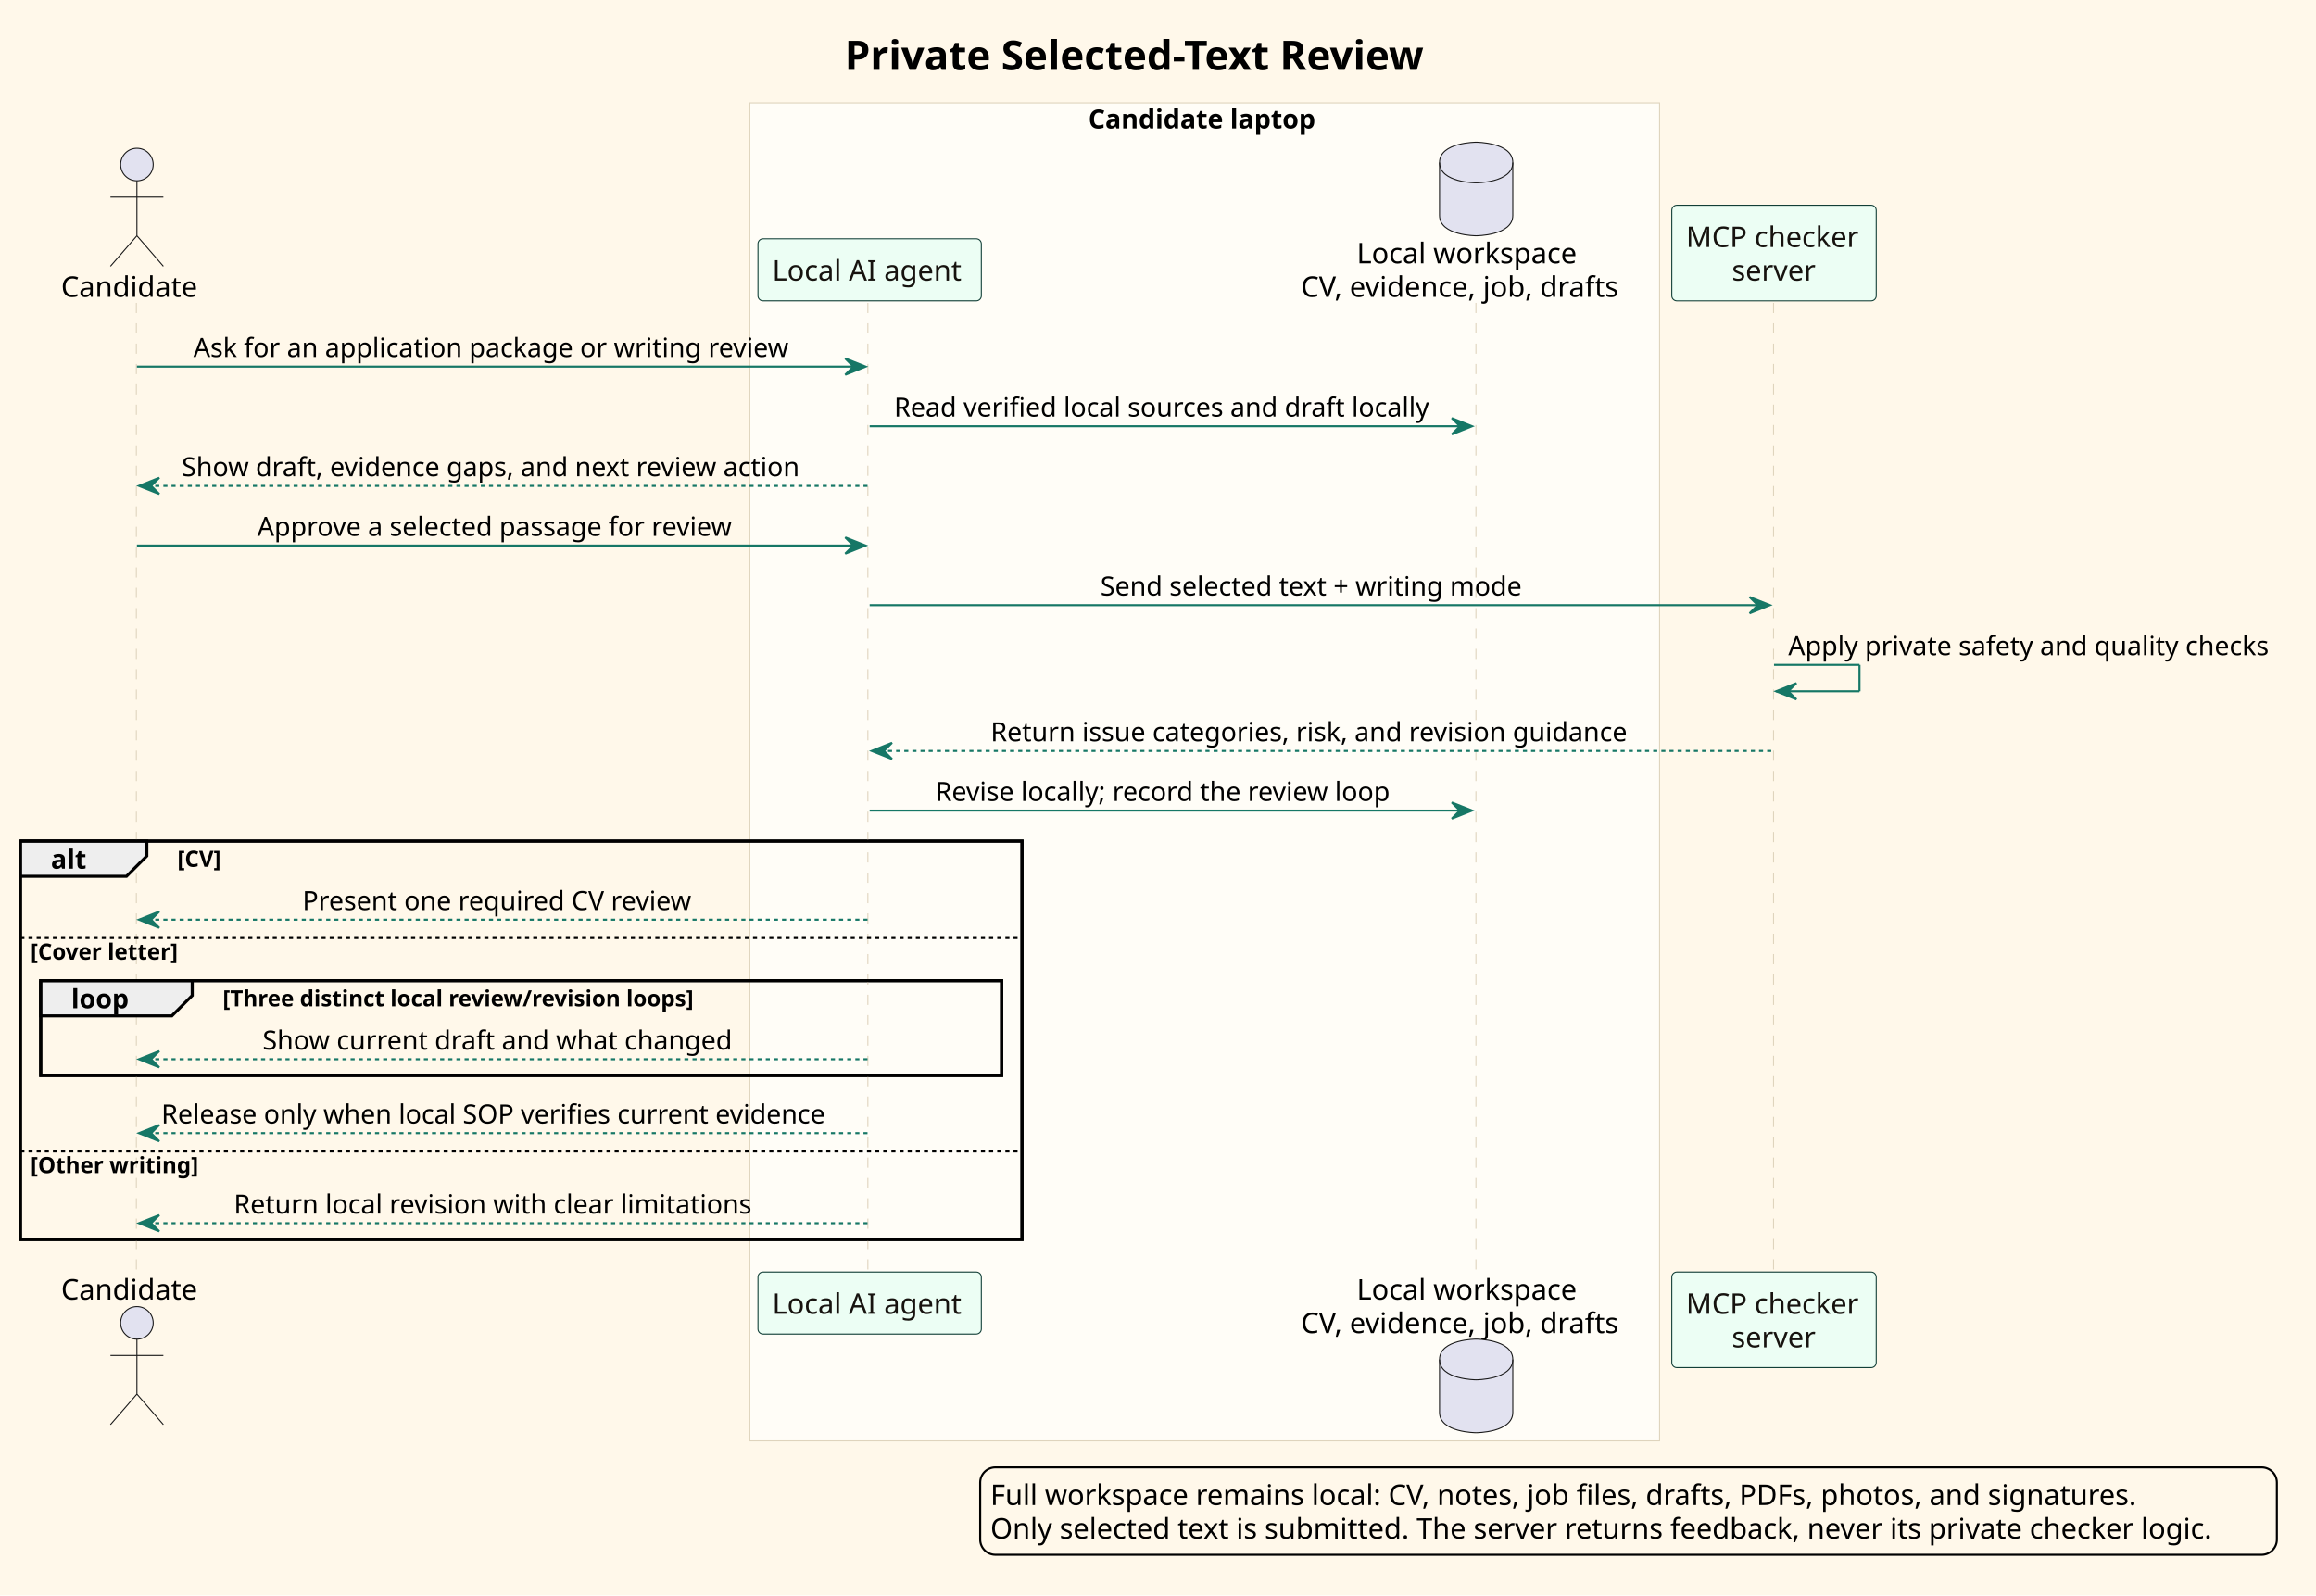
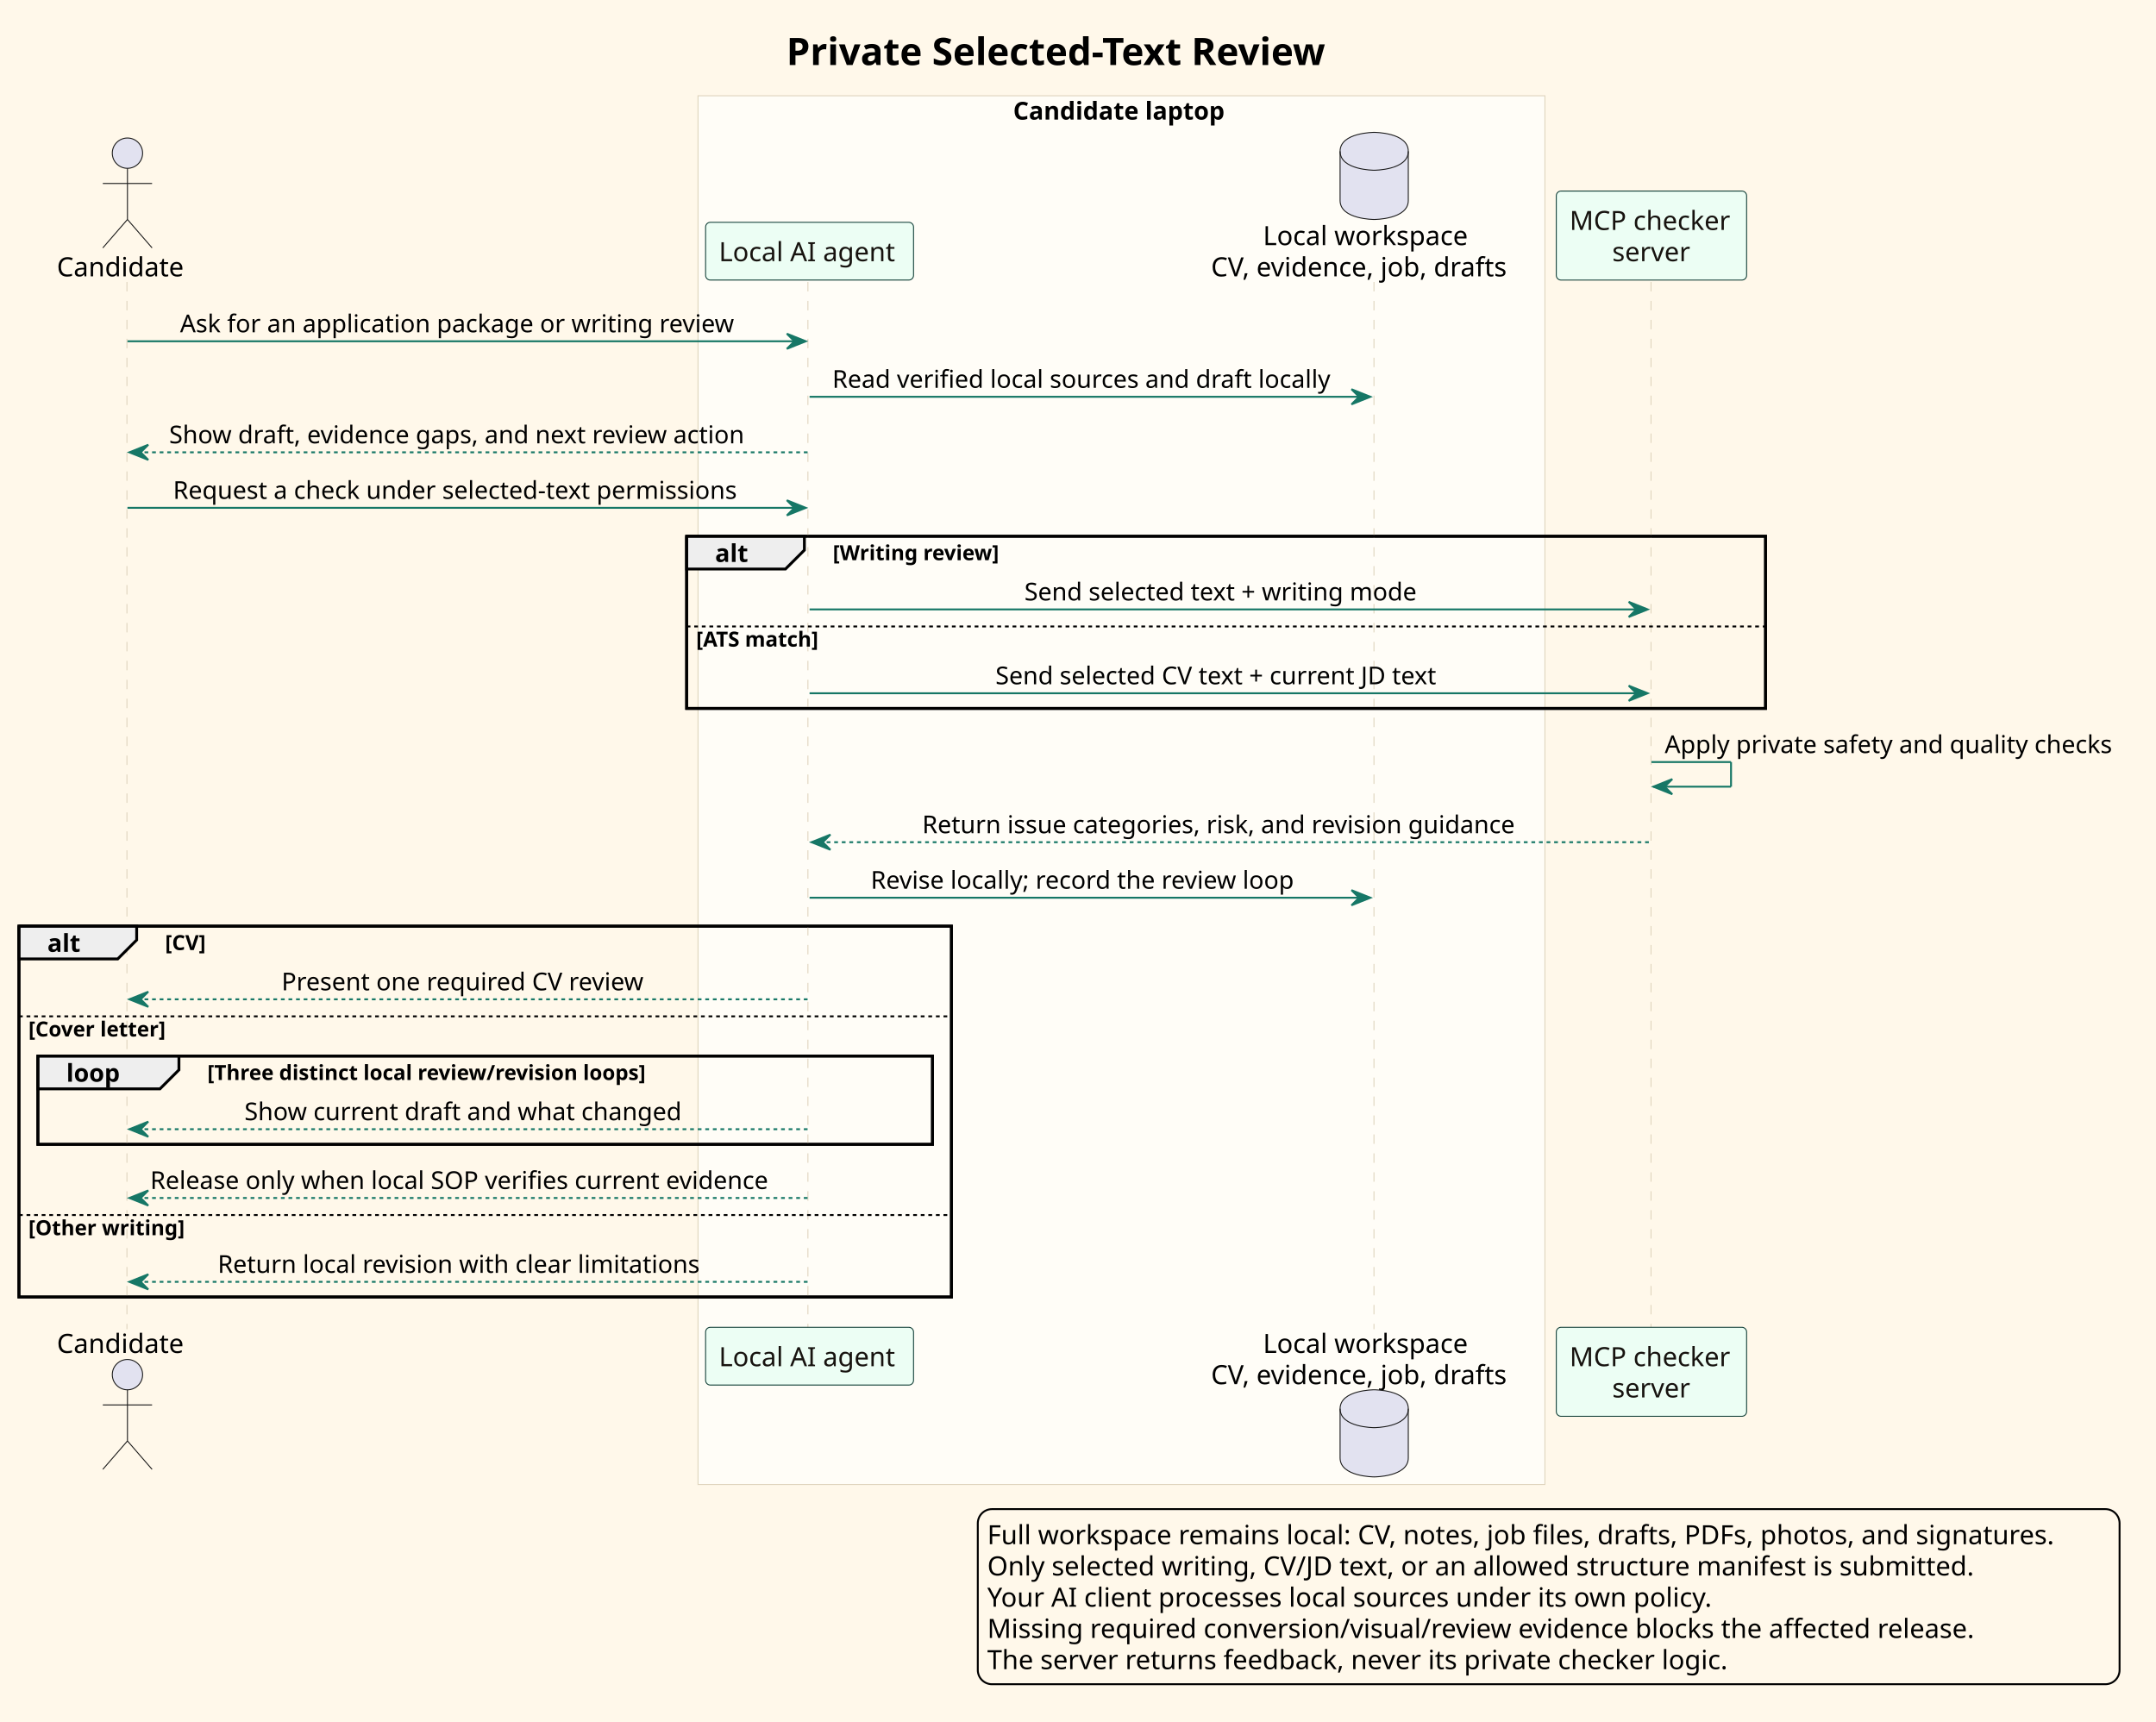
- <svg xmlns="http://www.w3.org/2000/svg" contentStyleType="text/css" data-diagram-type="SEQUENCE" height="784px" preserveAspectRatio="none" style="width:1138px;height:784px;background:#FFF8EA;" version="1.1" viewBox="0 0 1138 784" width="1138px" zoomAndPan="magnify">
+ <svg xmlns="http://www.w3.org/2000/svg" contentStyleType="text/css" data-diagram-type="SEQUENCE" height="909px" preserveAspectRatio="none" style="width:1138px;height:909px;background:#FFF8EA;" version="1.1" viewBox="0 0 1138 909" width="1138px" zoomAndPan="magnify">
  <defs />
  <g>
-     <rect fill="#FFF8EA" height="784" style="stroke:none;stroke-width:1;" width="1138" x="0" y="0" />
+     <rect fill="#FFF8EA" height="909" style="stroke:none;stroke-width:1;" width="1138" x="0" y="0" />
    <text fill="#000000" font-family="sans-serif" font-size="20" font-weight="bold" lengthAdjust="spacing" textLength="300.654" x="415.06" y="34.336">Private Selected-Text Review</text>
-     <rect fill="#FFFDF7" height="657.521" style="stroke:#DFD4BD;stroke-width:0.5;" width="447.019" x="368.441" y="50.555" />
+     <rect fill="#FFFDF7" height="733.098" style="stroke:#DFD4BD;stroke-width:0.5;" width="447.019" x="368.441" y="50.555" />
    <text fill="#000000" font-family="sans-serif" font-size="13" font-weight="bold" lengthAdjust="spacing" textLength="114.378" x="534.762" y="63.123">Candidate laptop</text>
-     <rect fill="none" height="195.773" style="stroke:#000000;stroke-width:1.5;" width="492.192" x="10" y="413.326" />
-     <rect fill="none" height="46.621" style="stroke:#000000;stroke-width:1.5;" width="472.192" x="20" y="481.902" />
+     <rect fill="none" height="90.887" style="stroke:#000000;stroke-width:1.5;" width="569.473" x="362.441" y="283.084" />
+     <rect fill="none" height="195.773" style="stroke:#000000;stroke-width:1.5;" width="492.192" x="10" y="488.902" />
+     <rect fill="none" height="46.621" style="stroke:#000000;stroke-width:1.5;" width="472.192" x="20" y="557.479" />
    <g>
-       <rect fill="#000000" fill-opacity="0" height="477.258" width="8" x="63.272" y="148.842" />
-       <line style="stroke:#DFD4BD;stroke-width:0.5;stroke-dasharray:5,5;" x1="67" x2="67" y1="148.842" y2="626.1" />
+       <rect fill="#000000" fill-opacity="0" height="552.834" width="8" x="63.272" y="148.842" />
+       <line style="stroke:#DFD4BD;stroke-width:0.5;stroke-dasharray:5,5;" x1="67" x2="67" y1="148.842" y2="701.676" />
    </g>
    <g>
-       <rect fill="#000000" fill-opacity="0" height="477.258" width="8" x="423.317" y="148.842" />
-       <line style="stroke:#DFD4BD;stroke-width:0.5;stroke-dasharray:5,5;" x1="426.441" x2="426.441" y1="148.842" y2="626.1" />
+       <rect fill="#000000" fill-opacity="0" height="552.834" width="8" x="423.317" y="148.842" />
+       <line style="stroke:#DFD4BD;stroke-width:0.5;stroke-dasharray:5,5;" x1="426.441" x2="426.441" y1="148.842" y2="701.676" />
    </g>
    <g>
-       <rect fill="#000000" fill-opacity="0" height="477.258" width="8" x="721.339" y="148.842" />
-       <line style="stroke:#DFD4BD;stroke-width:0.5;stroke-dasharray:5,5;" x1="725.217" x2="725.217" y1="148.842" y2="626.1" />
+       <rect fill="#000000" fill-opacity="0" height="552.834" width="8" x="721.339" y="148.842" />
+       <line style="stroke:#DFD4BD;stroke-width:0.5;stroke-dasharray:5,5;" x1="725.217" x2="725.217" y1="148.842" y2="701.676" />
    </g>
    <g>
-       <rect fill="#000000" fill-opacity="0" height="477.258" width="8" x="867.688" y="148.842" />
-       <line style="stroke:#DFD4BD;stroke-width:0.5;stroke-dasharray:5,5;" x1="871.46" x2="871.46" y1="148.842" y2="626.1" />
+       <rect fill="#000000" fill-opacity="0" height="552.834" width="8" x="867.688" y="148.842" />
+       <line style="stroke:#DFD4BD;stroke-width:0.5;stroke-dasharray:5,5;" x1="871.46" x2="871.46" y1="148.842" y2="701.676" />
    </g>
    <g class="participant participant-head" data-participant="Candidate">
      <text fill="#000000" font-family="sans-serif" font-size="14" lengthAdjust="spacing" textLength="68.544" x="30" y="145.889">Candidate</text>
      <ellipse cx="67.272" cy="80.853" fill="#E2E2F0" rx="8" ry="8" style="stroke:#181818;stroke-width:0.5;" />
      <path d="M67.272,88.853 L67.272,115.853 M54.272,96.853 L80.272,96.853 M67.272,115.853 L54.272,130.853 M67.272,115.853 L80.272,130.853" fill="none" style="stroke:#181818;stroke-width:0.5;" />
    </g>
    <g class="participant participant-tail" data-participant="Candidate">
-       <text fill="#000000" font-family="sans-serif" font-size="14" lengthAdjust="spacing" textLength="68.544" x="30" y="638.635">Candidate</text>
-       <ellipse cx="67.272" cy="650.088" fill="#E2E2F0" rx="8" ry="8" style="stroke:#181818;stroke-width:0.5;" />
-       <path d="M67.272,658.088 L67.272,685.088 M54.272,666.088 L80.272,666.088 M67.272,685.088 L54.272,700.088 M67.272,685.088 L80.272,700.088" fill="none" style="stroke:#181818;stroke-width:0.5;" />
+       <text fill="#000000" font-family="sans-serif" font-size="14" lengthAdjust="spacing" textLength="68.544" x="30" y="714.211">Candidate</text>
+       <ellipse cx="67.272" cy="725.664" fill="#E2E2F0" rx="8" ry="8" style="stroke:#181818;stroke-width:0.5;" />
+       <path d="M67.272,733.664 L67.272,760.664 M54.272,741.664 L80.272,741.664 M67.272,760.664 L54.272,775.664 M67.272,760.664 L80.272,775.664" fill="none" style="stroke:#181818;stroke-width:0.5;" />
    </g>
    <g class="participant participant-head" data-participant="Agent">
      <rect fill="#ECFEF4" height="30.488" rx="2.5" ry="2.5" style="stroke:#123F37;stroke-width:0.5;" width="109.751" x="372.441" y="117.353" />
      <text fill="#17130F" font-family="sans-serif" font-size="14" lengthAdjust="spacing" textLength="95.751" x="379.441" y="137.889">Local AI agent</text>
    </g>
    <g class="participant participant-tail" data-participant="Agent">
-       <rect fill="#ECFEF4" height="30.488" rx="2.5" ry="2.5" style="stroke:#123F37;stroke-width:0.5;" width="109.751" x="372.441" y="625.1" />
-       <text fill="#17130F" font-family="sans-serif" font-size="14" lengthAdjust="spacing" textLength="95.751" x="379.441" y="645.635">Local AI agent</text>
+       <rect fill="#ECFEF4" height="30.488" rx="2.5" ry="2.5" style="stroke:#123F37;stroke-width:0.5;" width="109.751" x="372.441" y="700.676" />
+       <text fill="#17130F" font-family="sans-serif" font-size="14" lengthAdjust="spacing" textLength="95.751" x="379.441" y="721.211">Local AI agent</text>
    </g>
    <g class="participant participant-head" data-participant="Local">
      <text fill="#000000" font-family="sans-serif" font-size="14" lengthAdjust="spacing" textLength="111.392" x="666.643" y="129.4">Local workspace</text>
      <text fill="#000000" font-family="sans-serif" font-size="14" lengthAdjust="spacing" textLength="166.243" x="639.217" y="145.889">CV, evidence, job, drafts</text>
      <path d="M707.339,79.865 C707.339,69.865 725.339,69.865 725.339,69.865 C725.339,69.865 743.339,69.865 743.339,79.865 L743.339,105.865 C743.339,115.865 725.339,115.865 725.339,115.865 C725.339,115.865 707.339,115.865 707.339,105.865 L707.339,79.865" fill="#E2E2F0" style="stroke:#181818;stroke-width:0.5;" />
      <path d="M707.339,79.865 C707.339,89.865 725.339,89.865 725.339,89.865 C725.339,89.865 743.339,89.865 743.339,79.865" fill="none" style="stroke:#181818;stroke-width:0.5;" />
    </g>
    <g class="participant participant-tail" data-participant="Local">
-       <text fill="#000000" font-family="sans-serif" font-size="14" lengthAdjust="spacing" textLength="111.392" x="666.643" y="638.635">Local workspace</text>
-       <text fill="#000000" font-family="sans-serif" font-size="14" lengthAdjust="spacing" textLength="166.243" x="639.217" y="655.123">CV, evidence, job, drafts</text>
-       <path d="M707.339,668.076 C707.339,658.076 725.339,658.076 725.339,658.076 C725.339,658.076 743.339,658.076 743.339,668.076 L743.339,694.076 C743.339,704.076 725.339,704.076 725.339,704.076 C725.339,704.076 707.339,704.076 707.339,694.076 L707.339,668.076" fill="#E2E2F0" style="stroke:#181818;stroke-width:0.5;" />
-       <path d="M707.339,668.076 C707.339,678.076 725.339,678.076 725.339,678.076 C725.339,678.076 743.339,678.076 743.339,668.076" fill="none" style="stroke:#181818;stroke-width:0.5;" />
+       <text fill="#000000" font-family="sans-serif" font-size="14" lengthAdjust="spacing" textLength="111.392" x="666.643" y="714.211">Local workspace</text>
+       <text fill="#000000" font-family="sans-serif" font-size="14" lengthAdjust="spacing" textLength="166.243" x="639.217" y="730.699">CV, evidence, job, drafts</text>
+       <path d="M707.339,743.652 C707.339,733.652 725.339,733.652 725.339,733.652 C725.339,733.652 743.339,733.652 743.339,743.652 L743.339,769.652 C743.339,779.652 725.339,779.652 725.339,779.652 C725.339,779.652 707.339,779.652 707.339,769.652 L707.339,743.652" fill="#E2E2F0" style="stroke:#181818;stroke-width:0.5;" />
+       <path d="M707.339,743.652 C707.339,753.652 725.339,753.652 725.339,753.652 C725.339,753.652 743.339,753.652 743.339,743.652" fill="none" style="stroke:#181818;stroke-width:0.5;" />
    </g>
    <g class="participant participant-head" data-participant="Checker">
      <rect fill="#ECFEF4" height="46.977" rx="2.5" ry="2.5" style="stroke:#123F37;stroke-width:0.5;" width="100.454" x="821.46" y="100.865" />
      <text fill="#17130F" font-family="sans-serif" font-size="14" lengthAdjust="spacing" textLength="86.454" x="828.46" y="121.4">MCP checker</text>
      <text fill="#17130F" font-family="sans-serif" font-size="14" lengthAdjust="spacing" textLength="41.44" x="850.968" y="137.889">server</text>
    </g>
    <g class="participant participant-tail" data-participant="Checker">
-       <rect fill="#ECFEF4" height="46.977" rx="2.5" ry="2.5" style="stroke:#123F37;stroke-width:0.5;" width="100.454" x="821.46" y="625.1" />
-       <text fill="#17130F" font-family="sans-serif" font-size="14" lengthAdjust="spacing" textLength="86.454" x="828.46" y="645.635">MCP checker</text>
-       <text fill="#17130F" font-family="sans-serif" font-size="14" lengthAdjust="spacing" textLength="41.44" x="850.968" y="662.123">server</text>
+       <rect fill="#ECFEF4" height="46.977" rx="2.5" ry="2.5" style="stroke:#123F37;stroke-width:0.5;" width="100.454" x="821.46" y="700.676" />
+       <text fill="#17130F" font-family="sans-serif" font-size="14" lengthAdjust="spacing" textLength="86.454" x="828.46" y="721.211">MCP checker</text>
+       <text fill="#17130F" font-family="sans-serif" font-size="14" lengthAdjust="spacing" textLength="41.44" x="850.968" y="737.699">server</text>
    </g>
    <g class="message" data-participant-1="Candidate" data-participant-2="Agent">
      <polygon fill="#167766" points="415.317,176.152,425.317,180.152,415.317,184.152,419.317,180.152" style="stroke:#167766;stroke-width:1;" />
      <line style="stroke:#167766;stroke-width:1;" x1="67.272" x2="421.317" y1="180.152" y2="180.152" />
      <text fill="#000000" font-family="sans-serif" font-size="13" lengthAdjust="spacing" textLength="304.535" x="95.027" y="175.41">Ask for an application package or writing review</text>
    </g>
    <g class="message" data-participant-1="Agent" data-participant-2="Local">
      <polygon fill="#167766" points="713.339,205.463,723.339,209.463,713.339,213.463,717.339,209.463" style="stroke:#167766;stroke-width:1;" />
      <line style="stroke:#167766;stroke-width:1;" x1="427.317" x2="719.339" y1="209.463" y2="209.463" />
      <text fill="#000000" font-family="sans-serif" font-size="13" lengthAdjust="spacing" textLength="274.022" x="439.317" y="204.721">Read verified local sources and draft locally</text>
    </g>
    <g class="message" data-participant-1="Agent" data-participant-2="Candidate">
      <polygon fill="#167766" points="78.272,234.773,68.272,238.773,78.272,242.773,74.272,238.773" style="stroke:#167766;stroke-width:1;" />
      <line style="stroke:#167766;stroke-width:1;stroke-dasharray:2,2;" x1="72.272" x2="426.317" y1="238.773" y2="238.773" />
      <text fill="#000000" font-family="sans-serif" font-size="13" lengthAdjust="spacing" textLength="316.024" x="89.282" y="234.031">Show draft, evidence gaps, and next review action</text>
    </g>
    <g class="message" data-participant-1="Candidate" data-participant-2="Agent">
      <polygon fill="#167766" points="415.317,264.084,425.317,268.084,415.317,272.084,419.317,268.084" style="stroke:#167766;stroke-width:1;" />
      <line style="stroke:#167766;stroke-width:1;" x1="67.272" x2="421.317" y1="268.084" y2="268.084" />
-       <text fill="#000000" font-family="sans-serif" font-size="13" lengthAdjust="spacing" textLength="241.706" x="126.441" y="263.342">Approve a selected passage for review</text>
+       <text fill="#000000" font-family="sans-serif" font-size="13" lengthAdjust="spacing" textLength="311.905" x="91.342" y="263.342">Request a check under selected-text permissions</text>
    </g>
+     <path d="M362.441,283.084 L424.58,283.084 L424.58,290.394 L414.58,300.394 L362.441,300.394 L362.441,283.084" fill="#EEEEEE" style="stroke:#000000;stroke-width:1.5;" />
+     <rect fill="none" height="90.887" style="stroke:#000000;stroke-width:1.5;" width="569.473" x="362.441" y="283.084" />
+     <text fill="#000000" font-family="sans-serif" font-size="13" font-weight="bold" lengthAdjust="spacing" textLength="17.139" x="377.441" y="296.652">alt</text>
+     <text fill="#000000" font-family="sans-serif" font-size="11" font-weight="bold" lengthAdjust="spacing" textLength="90.299" x="439.58" y="295.719">[Writing review]</text>
    <g class="message" data-participant-1="Agent" data-participant-2="Checker">
-       <polygon fill="#167766" points="859.688,293.394,869.688,297.394,859.688,301.394,863.688,297.394" style="stroke:#167766;stroke-width:1;" />
-       <line style="stroke:#167766;stroke-width:1;" x1="427.317" x2="865.688" y1="297.394" y2="297.394" />
-       <text fill="#000000" font-family="sans-serif" font-size="13" lengthAdjust="spacing" textLength="217.585" x="540.71" y="292.652">Send selected text + writing mode</text>
+       <polygon fill="#167766" points="859.688,317.705,869.688,321.705,859.688,325.705,863.688,321.705" style="stroke:#167766;stroke-width:1;" />
+       <line style="stroke:#167766;stroke-width:1;" x1="427.317" x2="865.688" y1="321.705" y2="321.705" />
+       <text fill="#000000" font-family="sans-serif" font-size="13" lengthAdjust="spacing" textLength="217.585" x="540.71" y="316.963">Send selected text + writing mode</text>
+     </g>
+     <line style="stroke:#000000;stroke-width:1;stroke-dasharray:2,2;" x1="362.441" x2="931.915" y1="330.705" y2="330.705" />
+     <text fill="#000000" font-family="sans-serif" font-size="11" font-weight="bold" lengthAdjust="spacing" textLength="68.422" x="367.441" y="341.34">[ATS match]</text>
+     <g class="message" data-participant-1="Agent" data-participant-2="Checker">
+       <polygon fill="#167766" points="859.688,361.971,869.688,365.971,859.688,369.971,863.688,365.971" style="stroke:#167766;stroke-width:1;" />
+       <line style="stroke:#167766;stroke-width:1;" x1="427.317" x2="865.688" y1="365.971" y2="365.971" />
+       <text fill="#000000" font-family="sans-serif" font-size="13" lengthAdjust="spacing" textLength="248.13" x="525.437" y="361.228">Send selected CV text + current JD text</text>
    </g>
    <g class="message" data-participant-1="Checker" data-participant-2="Checker">
-       <line style="stroke:#167766;stroke-width:1;" x1="871.688" x2="913.688" y1="326.705" y2="326.705" />
-       <line style="stroke:#167766;stroke-width:1;" x1="913.688" x2="913.688" y1="326.705" y2="339.705" />
-       <line style="stroke:#167766;stroke-width:1;" x1="872.688" x2="913.688" y1="339.705" y2="339.705" />
-       <polygon fill="#167766" points="882.688,335.705,872.688,339.705,882.688,343.705,878.688,339.705" style="stroke:#167766;stroke-width:1;" />
-       <text fill="#000000" font-family="sans-serif" font-size="13" lengthAdjust="spacing" textLength="246.086" x="878.688" y="321.963">Apply private safety and quality checks</text>
+       <line style="stroke:#167766;stroke-width:1;" x1="871.688" x2="913.688" y1="402.281" y2="402.281" />
+       <line style="stroke:#167766;stroke-width:1;" x1="913.688" x2="913.688" y1="402.281" y2="415.281" />
+       <line style="stroke:#167766;stroke-width:1;" x1="872.688" x2="913.688" y1="415.281" y2="415.281" />
+       <polygon fill="#167766" points="882.688,411.281,872.688,415.281,882.688,419.281,878.688,415.281" style="stroke:#167766;stroke-width:1;" />
+       <text fill="#000000" font-family="sans-serif" font-size="13" lengthAdjust="spacing" textLength="246.086" x="878.688" y="397.539">Apply private safety and quality checks</text>
    </g>
    <g class="message" data-participant-1="Checker" data-participant-2="Agent">
-       <polygon fill="#167766" points="438.317,365.016,428.317,369.016,438.317,373.016,434.317,369.016" style="stroke:#167766;stroke-width:1;" />
-       <line style="stroke:#167766;stroke-width:1;stroke-dasharray:2,2;" x1="432.317" x2="870.688" y1="369.016" y2="369.016" />
-       <text fill="#000000" font-family="sans-serif" font-size="13" lengthAdjust="spacing" textLength="325.47" x="486.767" y="364.273">Return issue categories, risk, and revision guidance</text>
+       <polygon fill="#167766" points="438.317,440.592,428.317,444.592,438.317,448.592,434.317,444.592" style="stroke:#167766;stroke-width:1;" />
+       <line style="stroke:#167766;stroke-width:1;stroke-dasharray:2,2;" x1="432.317" x2="870.688" y1="444.592" y2="444.592" />
+       <text fill="#000000" font-family="sans-serif" font-size="13" lengthAdjust="spacing" textLength="325.47" x="486.767" y="439.85">Return issue categories, risk, and revision guidance</text>
    </g>
    <g class="message" data-participant-1="Agent" data-participant-2="Local">
-       <polygon fill="#167766" points="713.339,394.326,723.339,398.326,713.339,402.326,717.339,398.326" style="stroke:#167766;stroke-width:1;" />
-       <line style="stroke:#167766;stroke-width:1;" x1="427.317" x2="719.339" y1="398.326" y2="398.326" />
-       <text fill="#000000" font-family="sans-serif" font-size="13" lengthAdjust="spacing" textLength="233.486" x="459.585" y="393.584">Revise locally; record the review loop</text>
+       <polygon fill="#167766" points="713.339,469.902,723.339,473.902,713.339,477.902,717.339,473.902" style="stroke:#167766;stroke-width:1;" />
+       <line style="stroke:#167766;stroke-width:1;" x1="427.317" x2="719.339" y1="473.902" y2="473.902" />
+       <text fill="#000000" font-family="sans-serif" font-size="13" lengthAdjust="spacing" textLength="233.486" x="459.585" y="469.16">Revise locally; record the review loop</text>
    </g>
-     <path d="M10,413.326 L72.139,413.326 L72.139,420.637 L62.139,430.637 L10,430.637 L10,413.326" fill="#EEEEEE" style="stroke:#000000;stroke-width:1.5;" />
-     <rect fill="none" height="195.773" style="stroke:#000000;stroke-width:1.5;" width="492.192" x="10" y="413.326" />
-     <text fill="#000000" font-family="sans-serif" font-size="13" font-weight="bold" lengthAdjust="spacing" textLength="17.139" x="25" y="426.894">alt</text>
-     <text fill="#000000" font-family="sans-serif" font-size="11" font-weight="bold" lengthAdjust="spacing" textLength="23.676" x="87.139" y="425.961">[CV]</text>
+     <path d="M10,488.902 L72.139,488.902 L72.139,496.213 L62.139,506.213 L10,506.213 L10,488.902" fill="#EEEEEE" style="stroke:#000000;stroke-width:1.5;" />
+     <rect fill="none" height="195.773" style="stroke:#000000;stroke-width:1.5;" width="492.192" x="10" y="488.902" />
+     <text fill="#000000" font-family="sans-serif" font-size="13" font-weight="bold" lengthAdjust="spacing" textLength="17.139" x="25" y="502.471">alt</text>
+     <text fill="#000000" font-family="sans-serif" font-size="11" font-weight="bold" lengthAdjust="spacing" textLength="23.676" x="87.139" y="501.537">[CV]</text>
    <g class="message" data-participant-1="Agent" data-participant-2="Candidate">
-       <polygon fill="#167766" points="78.272,447.947,68.272,451.947,78.272,455.947,74.272,451.947" style="stroke:#167766;stroke-width:1;" />
-       <line style="stroke:#167766;stroke-width:1;stroke-dasharray:2,2;" x1="72.272" x2="426.317" y1="451.947" y2="451.947" />
-       <text fill="#000000" font-family="sans-serif" font-size="13" lengthAdjust="spacing" textLength="197.412" x="148.588" y="447.205">Present one required CV review</text>
+       <polygon fill="#167766" points="78.272,523.523,68.272,527.523,78.272,531.523,74.272,527.523" style="stroke:#167766;stroke-width:1;" />
+       <line style="stroke:#167766;stroke-width:1;stroke-dasharray:2,2;" x1="72.272" x2="426.317" y1="527.523" y2="527.523" />
+       <text fill="#000000" font-family="sans-serif" font-size="13" lengthAdjust="spacing" textLength="197.412" x="148.588" y="522.781">Present one required CV review</text>
    </g>
-     <line style="stroke:#000000;stroke-width:1;stroke-dasharray:2,2;" x1="10" x2="502.192" y1="460.947" y2="460.947" />
-     <text fill="#000000" font-family="sans-serif" font-size="11" font-weight="bold" lengthAdjust="spacing" textLength="74.997" x="15" y="471.582">[Cover letter]</text>
-     <path d="M20,481.902 L94.447,481.902 L94.447,489.213 L84.447,499.213 L20,499.213 L20,481.902" fill="#EEEEEE" style="stroke:#000000;stroke-width:1.5;" />
-     <rect fill="none" height="46.621" style="stroke:#000000;stroke-width:1.5;" width="472.192" x="20" y="481.902" />
-     <text fill="#000000" font-family="sans-serif" font-size="13" font-weight="bold" lengthAdjust="spacing" textLength="29.447" x="35" y="495.471">loop</text>
-     <text fill="#000000" font-family="sans-serif" font-size="11" font-weight="bold" lengthAdjust="spacing" textLength="244.954" x="109.447" y="494.537">[Three distinct local review/revision loops]</text>
+     <line style="stroke:#000000;stroke-width:1;stroke-dasharray:2,2;" x1="10" x2="502.192" y1="536.523" y2="536.523" />
+     <text fill="#000000" font-family="sans-serif" font-size="11" font-weight="bold" lengthAdjust="spacing" textLength="74.997" x="15" y="547.158">[Cover letter]</text>
+     <path d="M20,557.479 L94.447,557.479 L94.447,564.789 L84.447,574.789 L20,574.789 L20,557.479" fill="#EEEEEE" style="stroke:#000000;stroke-width:1.5;" />
+     <rect fill="none" height="46.621" style="stroke:#000000;stroke-width:1.5;" width="472.192" x="20" y="557.479" />
+     <text fill="#000000" font-family="sans-serif" font-size="13" font-weight="bold" lengthAdjust="spacing" textLength="29.447" x="35" y="571.047">loop</text>
+     <text fill="#000000" font-family="sans-serif" font-size="11" font-weight="bold" lengthAdjust="spacing" textLength="244.954" x="109.447" y="570.113">[Three distinct local review/revision loops]</text>
    <g class="message" data-participant-1="Agent" data-participant-2="Candidate">
-       <polygon fill="#167766" points="78.272,516.523,68.272,520.523,78.272,524.523,74.272,520.523" style="stroke:#167766;stroke-width:1;" />
-       <line style="stroke:#167766;stroke-width:1;stroke-dasharray:2,2;" x1="72.272" x2="426.317" y1="520.523" y2="520.523" />
-       <text fill="#000000" font-family="sans-serif" font-size="13" lengthAdjust="spacing" textLength="236.558" x="129.015" y="515.781">Show current draft and what changed</text>
+       <polygon fill="#167766" points="78.272,592.1,68.272,596.1,78.272,600.1,74.272,596.1" style="stroke:#167766;stroke-width:1;" />
+       <line style="stroke:#167766;stroke-width:1;stroke-dasharray:2,2;" x1="72.272" x2="426.317" y1="596.1" y2="596.1" />
+       <text fill="#000000" font-family="sans-serif" font-size="13" lengthAdjust="spacing" textLength="236.558" x="129.015" y="591.357">Show current draft and what changed</text>
    </g>
    <g class="message" data-participant-1="Agent" data-participant-2="Candidate">
-       <polygon fill="#167766" points="78.272,552.834,68.272,556.834,78.272,560.834,74.272,556.834" style="stroke:#167766;stroke-width:1;" />
-       <line style="stroke:#167766;stroke-width:1;stroke-dasharray:2,2;" x1="72.272" x2="426.317" y1="556.834" y2="556.834" />
-       <text fill="#000000" font-family="sans-serif" font-size="13" lengthAdjust="spacing" textLength="336.045" x="79.272" y="552.092">Release only when local SOP verifies current evidence</text>
+       <polygon fill="#167766" points="78.272,628.41,68.272,632.41,78.272,636.41,74.272,632.41" style="stroke:#167766;stroke-width:1;" />
+       <line style="stroke:#167766;stroke-width:1;stroke-dasharray:2,2;" x1="72.272" x2="426.317" y1="632.41" y2="632.41" />
+       <text fill="#000000" font-family="sans-serif" font-size="13" lengthAdjust="spacing" textLength="336.045" x="79.272" y="627.668">Release only when local SOP verifies current evidence</text>
    </g>
-     <line style="stroke:#000000;stroke-width:1;stroke-dasharray:2,2;" x1="10" x2="502.192" y1="565.834" y2="565.834" />
-     <text fill="#000000" font-family="sans-serif" font-size="11" font-weight="bold" lengthAdjust="spacing" textLength="84.546" x="15" y="576.469">[Other writing]</text>
+     <line style="stroke:#000000;stroke-width:1;stroke-dasharray:2,2;" x1="10" x2="502.192" y1="641.41" y2="641.41" />
+     <text fill="#000000" font-family="sans-serif" font-size="11" font-weight="bold" lengthAdjust="spacing" textLength="84.546" x="15" y="652.045">[Other writing]</text>
    <g class="message" data-participant-1="Agent" data-participant-2="Candidate">
-       <polygon fill="#167766" points="78.272,597.1,68.272,601.1,78.272,605.1,74.272,601.1" style="stroke:#167766;stroke-width:1;" />
-       <line style="stroke:#167766;stroke-width:1;stroke-dasharray:2,2;" x1="72.272" x2="426.317" y1="601.1" y2="601.1" />
-       <text fill="#000000" font-family="sans-serif" font-size="13" lengthAdjust="spacing" textLength="264.786" x="114.901" y="596.357">Return local revision with clear limitations</text>
+       <polygon fill="#167766" points="78.272,672.676,68.272,676.676,78.272,680.676,74.272,676.676" style="stroke:#167766;stroke-width:1;" />
+       <line style="stroke:#167766;stroke-width:1;stroke-dasharray:2,2;" x1="72.272" x2="426.317" y1="676.676" y2="676.676" />
+       <text fill="#000000" font-family="sans-serif" font-size="13" lengthAdjust="spacing" textLength="264.786" x="114.901" y="671.934">Return local revision with clear limitations</text>
    </g>
-     <rect fill="none" height="42.977" rx="7.5" ry="7.5" style="stroke:#000000;stroke-width:1;" width="637.143" x="481.631" y="721.076" />
-     <text fill="#000000" font-family="sans-serif" font-size="14" lengthAdjust="spacing" textLength="592.662" x="486.631" y="739.611">Full workspace remains local: CV, notes, job files, drafts, PDFs, photos, and signatures.</text>
-     <text fill="#000000" font-family="sans-serif" font-size="14" lengthAdjust="spacing" textLength="627.143" x="486.631" y="756.1">Only selected text is submitted. The server returns feedback, never its private checker logic.</text>
+     <rect fill="none" height="92.441" rx="7.5" ry="7.5" style="stroke:#000000;stroke-width:1;" width="602.662" x="516.111" y="796.652" />
+     <text fill="#000000" font-family="sans-serif" font-size="14" lengthAdjust="spacing" textLength="592.662" x="521.111" y="815.188">Full workspace remains local: CV, notes, job files, drafts, PDFs, photos, and signatures.</text>
+     <text fill="#000000" font-family="sans-serif" font-size="14" lengthAdjust="spacing" textLength="546.752" x="521.111" y="831.676">Only selected writing, CV/JD text, or an allowed structure manifest is submitted.</text>
+     <text fill="#000000" font-family="sans-serif" font-size="14" lengthAdjust="spacing" textLength="402.097" x="521.111" y="848.164">Your AI client processes local sources under its own policy.</text>
+     <text fill="#000000" font-family="sans-serif" font-size="14" lengthAdjust="spacing" textLength="543.313" x="521.111" y="864.652">Missing required conversion/visual/review evidence blocks the affected release.</text>
+     <text fill="#000000" font-family="sans-serif" font-size="14" lengthAdjust="spacing" textLength="406.957" x="521.111" y="881.141">The server returns feedback, never its private checker logic.</text>
  </g>
</svg>
